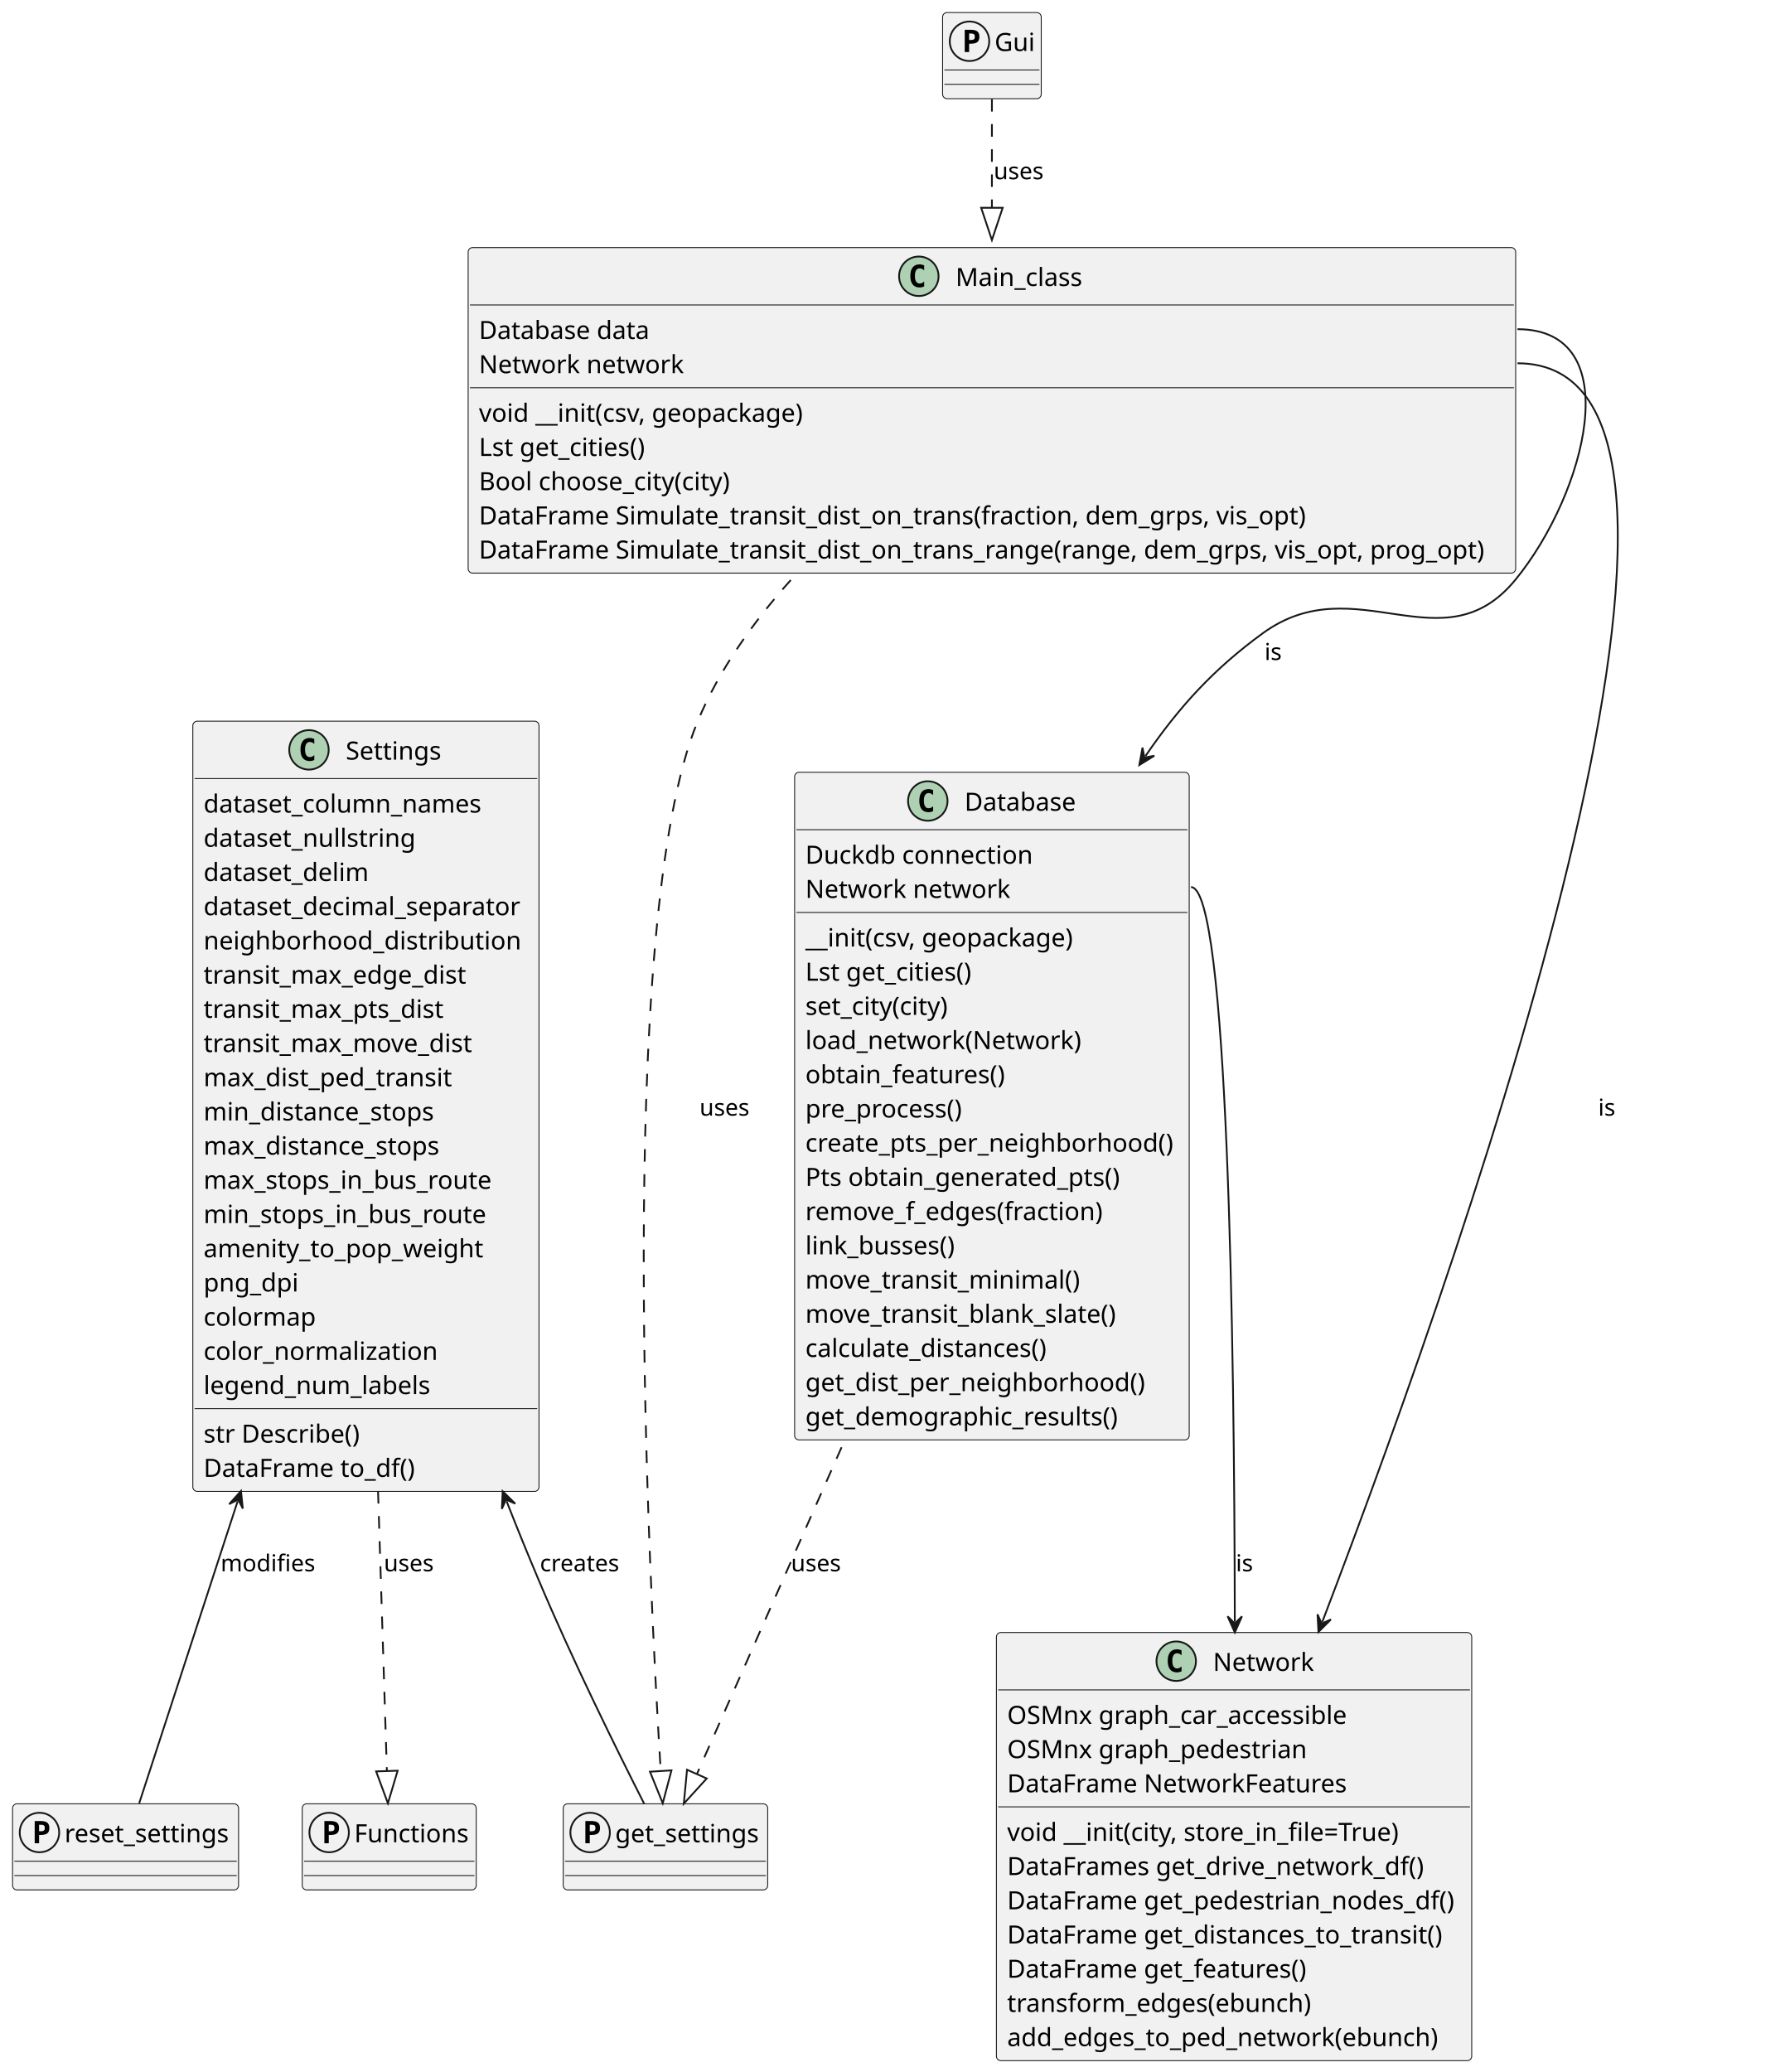
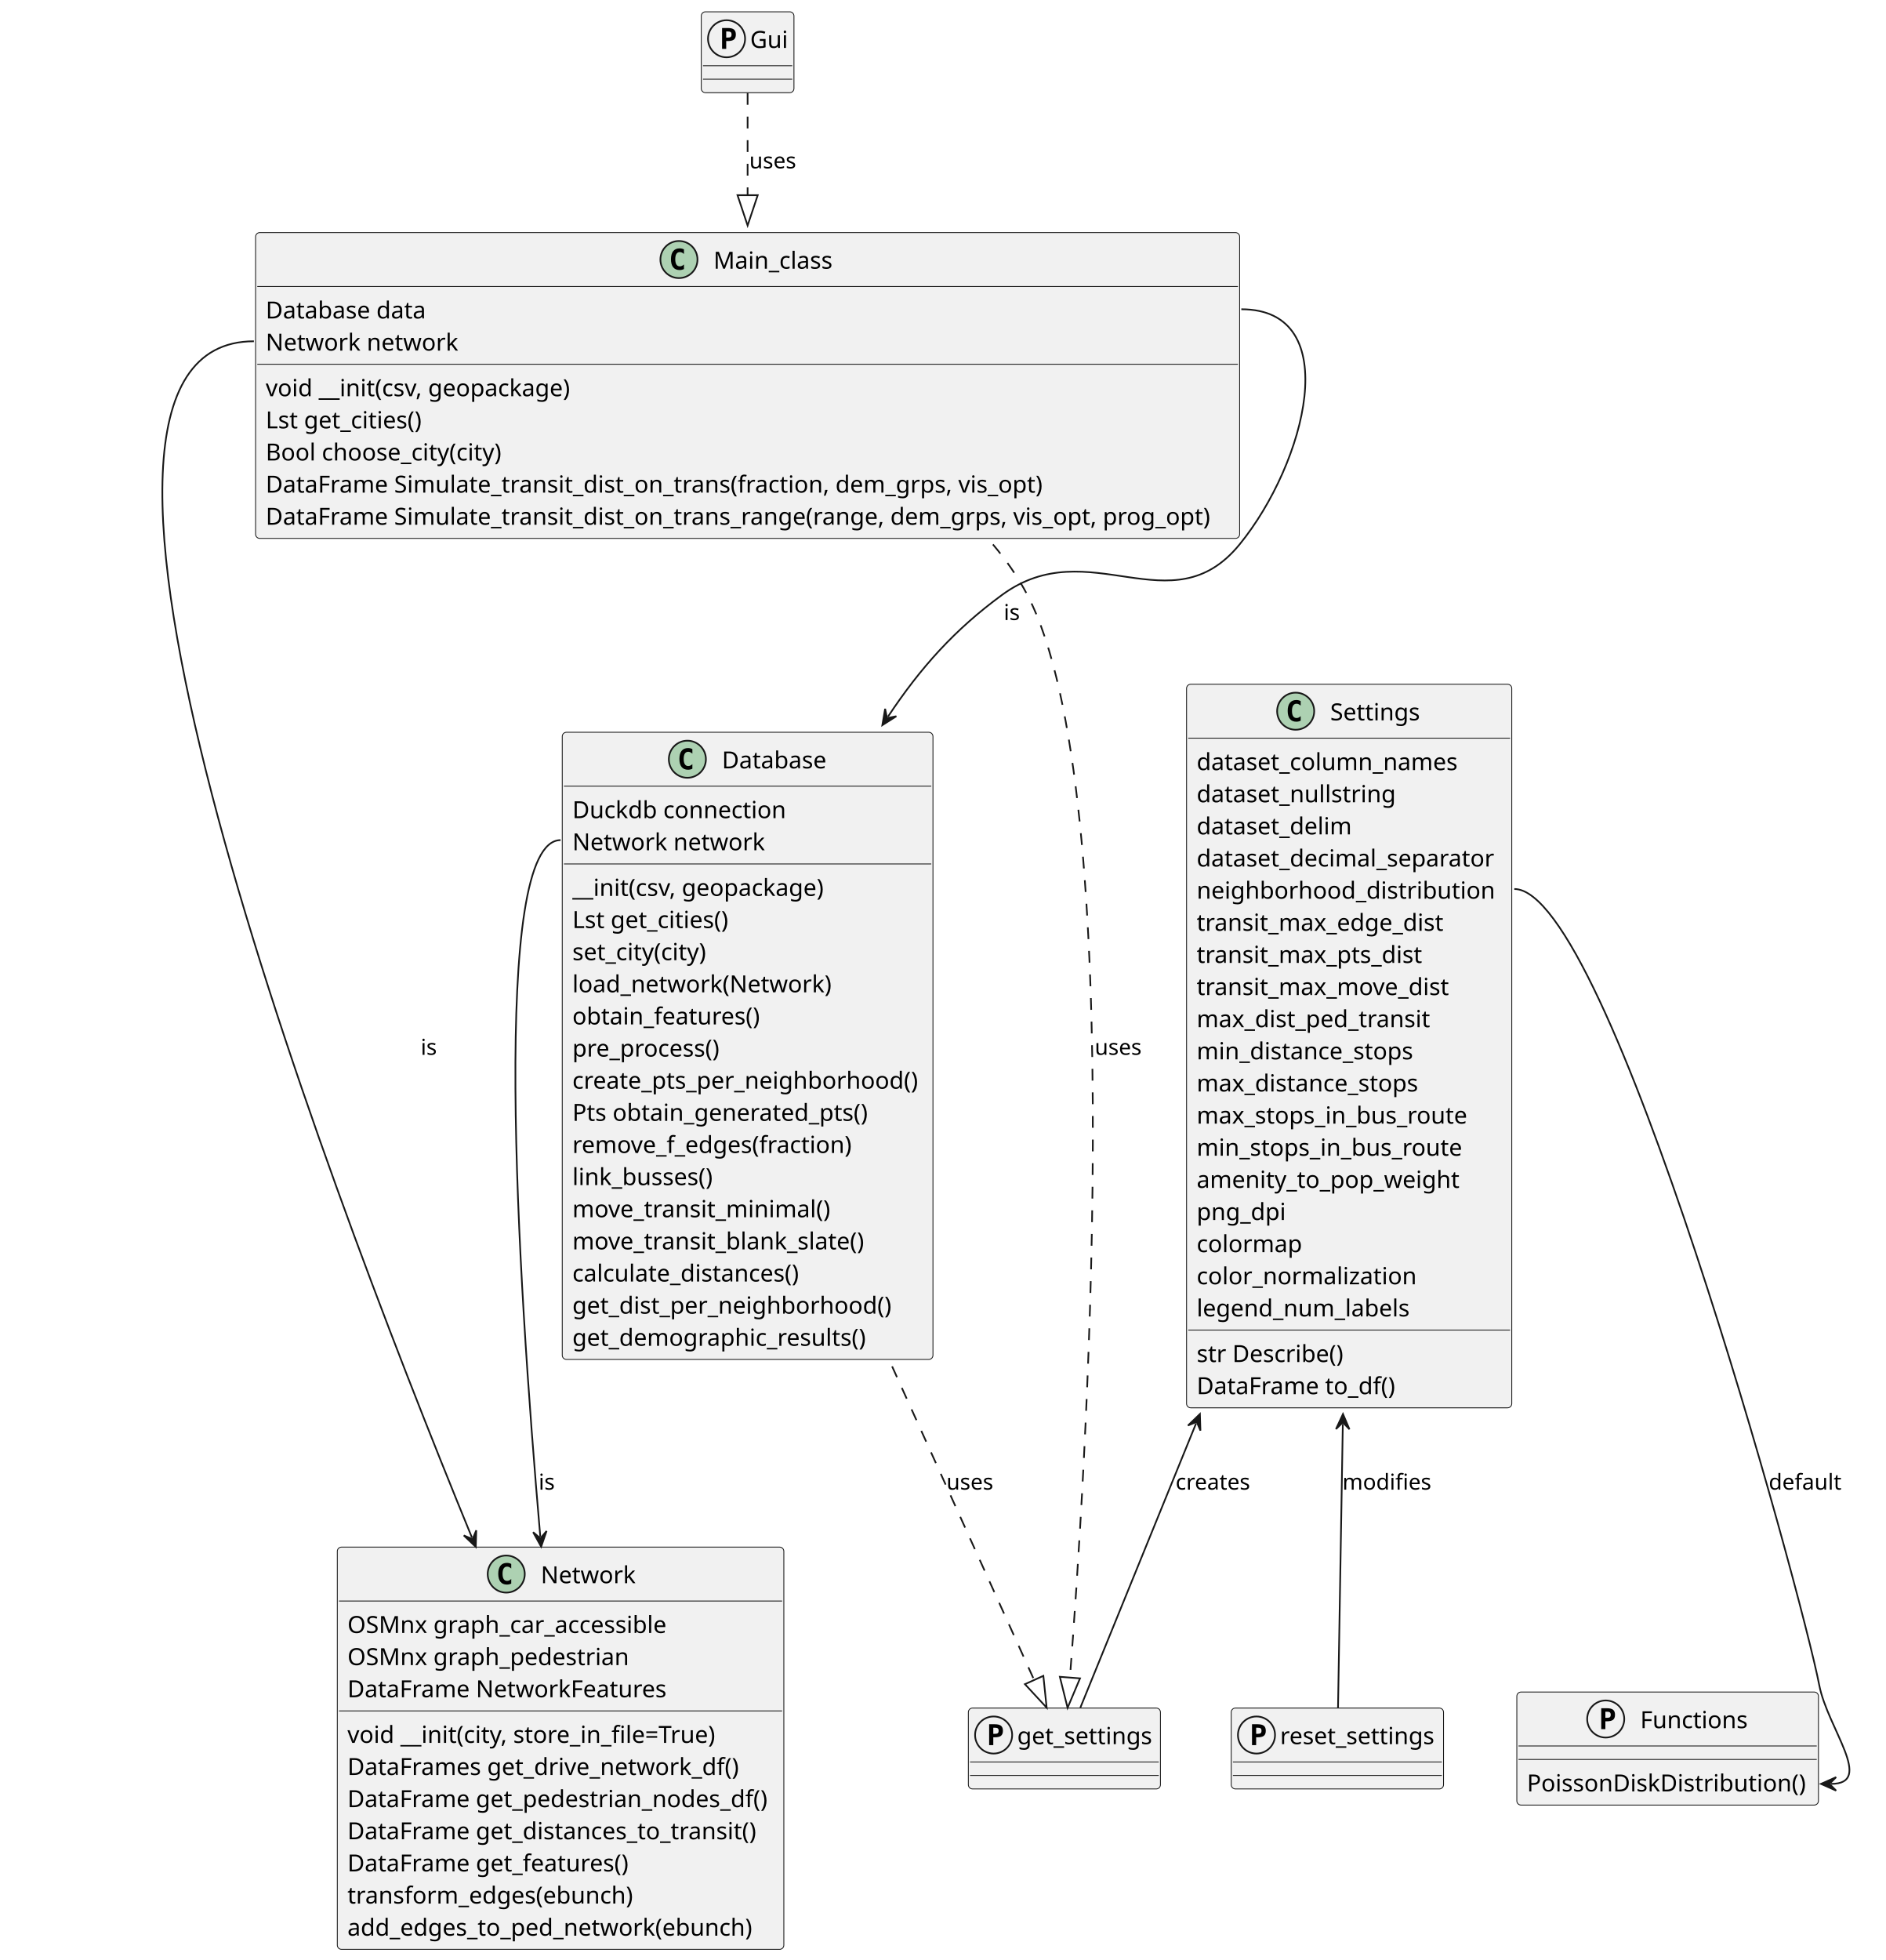
- <svg xmlns="http://www.w3.org/2000/svg" contentStyleType="text/css" height="1155px" preserveAspectRatio="none" style="width:995px;height:1155px;background:#FFFFFF;" version="1.1" viewBox="0 0 995 1155" width="995px" zoomAndPan="magnify">
+ <svg xmlns="http://www.w3.org/2000/svg" contentStyleType="text/css" height="1163px" preserveAspectRatio="none" style="width:1119px;height:1163px;background:#FFFFFF;" version="1.1" viewBox="0 0 1119 1163" width="1119px" zoomAndPan="magnify">
  <defs />
  <g>
    <g id="elem_Main_class">
-       <rect codeLine="6" fill="#F1F1F1" height="181.475" id="Main_class" rx="2.5" ry="2.5" style="stroke:#181818;stroke-width:0.5;" width="584" x="261" y="138" />
-       <ellipse cx="512.25" cy="154" fill="#ADD1B2" rx="11" ry="11" style="stroke:#181818;stroke-width:1.0;" />
-       <path d="M515.219,159.641 Q514.641,159.938 514,160.078 Q513.359,160.234 512.656,160.234 Q510.156,160.234 508.828,158.594 Q507.516,156.938 507.516,153.812 Q507.516,150.688 508.828,149.031 Q510.156,147.375 512.656,147.375 Q513.359,147.375 514,147.531 Q514.656,147.688 515.219,147.984 L515.219,150.703 Q514.594,150.125 514,149.859 Q513.406,149.578 512.781,149.578 Q511.438,149.578 510.75,150.656 Q510.062,151.719 510.062,153.812 Q510.062,155.906 510.75,156.984 Q511.438,158.047 512.781,158.047 Q513.406,158.047 514,157.781 Q514.594,157.5 515.219,156.922 L515.219,159.641 Z " fill="#000000" />
-       <text fill="#000000" font-family="sans-serif" font-size="14" lengthAdjust="spacing" textLength="73" x="532.75" y="159.432">Main_class</text>
-       <line style="stroke:#181818;stroke-width:0.5;" x1="262" x2="844" y1="170" y2="170" />
-       <text fill="#000000" font-family="sans-serif" font-size="14" lengthAdjust="spacing" textLength="97" x="267" y="188.966">Database data</text>
-       <text fill="#000000" font-family="sans-serif" font-size="14" lengthAdjust="spacing" textLength="114" x="267" y="208.034">Network network</text>
-       <line style="stroke:#181818;stroke-width:0.5;" x1="262" x2="844" y1="216.136" y2="216.136" />
-       <text fill="#000000" font-family="sans-serif" font-size="14" lengthAdjust="spacing" textLength="184" x="267" y="235.102">void __init(csv, geopackage)</text>
-       <text fill="#000000" font-family="sans-serif" font-size="14" lengthAdjust="spacing" textLength="94" x="267" y="254.17">Lst get_cities()</text>
-       <text fill="#000000" font-family="sans-serif" font-size="14" lengthAdjust="spacing" textLength="140" x="267" y="273.238">Bool choose_city(city)</text>
-       <text fill="#000000" font-family="sans-serif" font-size="14" lengthAdjust="spacing" textLength="470" x="267" y="292.305">DataFrame Simulate_transit_dist_on_trans(fraction, dem_grps, vis_opt)</text>
-       <text fill="#000000" font-family="sans-serif" font-size="14" lengthAdjust="spacing" textLength="572" x="267" y="311.373">DataFrame Simulate_transit_dist_on_trans_range(range, dem_grps, vis_opt, prog_opt)</text>
+       <rect codeLine="6" fill="#F1F1F1" height="181.475" id="Main_class" rx="2.5" ry="2.5" style="stroke:#181818;stroke-width:0.5;" width="584" x="151.68" y="138" />
+       <ellipse cx="402.93" cy="154" fill="#ADD1B2" rx="11" ry="11" style="stroke:#181818;stroke-width:1.0;" />
+       <path d="M405.899,159.641 Q405.321,159.938 404.68,160.078 Q404.039,160.234 403.336,160.234 Q400.836,160.234 399.508,158.594 Q398.196,156.938 398.196,153.812 Q398.196,150.688 399.508,149.031 Q400.836,147.375 403.336,147.375 Q404.039,147.375 404.68,147.531 Q405.336,147.688 405.899,147.984 L405.899,150.703 Q405.274,150.125 404.68,149.859 Q404.086,149.578 403.461,149.578 Q402.118,149.578 401.43,150.656 Q400.743,151.719 400.743,153.812 Q400.743,155.906 401.43,156.984 Q402.118,158.047 403.461,158.047 Q404.086,158.047 404.68,157.781 Q405.274,157.5 405.899,156.922 L405.899,159.641 Z " fill="#000000" />
+       <text fill="#000000" font-family="sans-serif" font-size="14" lengthAdjust="spacing" textLength="73" x="423.43" y="159.432">Main_class</text>
+       <line style="stroke:#181818;stroke-width:0.5;" x1="152.68" x2="734.68" y1="170" y2="170" />
+       <text fill="#000000" font-family="sans-serif" font-size="14" lengthAdjust="spacing" textLength="97" x="157.68" y="188.966">Database data</text>
+       <text fill="#000000" font-family="sans-serif" font-size="14" lengthAdjust="spacing" textLength="114" x="157.68" y="208.034">Network network</text>
+       <line style="stroke:#181818;stroke-width:0.5;" x1="152.68" x2="734.68" y1="216.136" y2="216.136" />
+       <text fill="#000000" font-family="sans-serif" font-size="14" lengthAdjust="spacing" textLength="184" x="157.68" y="235.102">void __init(csv, geopackage)</text>
+       <text fill="#000000" font-family="sans-serif" font-size="14" lengthAdjust="spacing" textLength="94" x="157.68" y="254.17">Lst get_cities()</text>
+       <text fill="#000000" font-family="sans-serif" font-size="14" lengthAdjust="spacing" textLength="140" x="157.68" y="273.238">Bool choose_city(city)</text>
+       <text fill="#000000" font-family="sans-serif" font-size="14" lengthAdjust="spacing" textLength="470" x="157.68" y="292.305">DataFrame Simulate_transit_dist_on_trans(fraction, dem_grps, vis_opt)</text>
+       <text fill="#000000" font-family="sans-serif" font-size="14" lengthAdjust="spacing" textLength="572" x="157.68" y="311.373">DataFrame Simulate_transit_dist_on_trans_range(range, dem_grps, vis_opt, prog_opt)</text>
    </g>
    <g id="elem_Database">
-       <rect codeLine="19" fill="#F1F1F1" height="372.155" id="Database" rx="2.5" ry="2.5" style="stroke:#181818;stroke-width:0.5;" width="220" x="443" y="430.5" />
-       <ellipse cx="517.25" cy="446.5" fill="#ADD1B2" rx="11" ry="11" style="stroke:#181818;stroke-width:1.0;" />
-       <path d="M520.219,452.141 Q519.641,452.438 519,452.578 Q518.359,452.734 517.656,452.734 Q515.156,452.734 513.828,451.094 Q512.516,449.438 512.516,446.312 Q512.516,443.188 513.828,441.531 Q515.156,439.875 517.656,439.875 Q518.359,439.875 519,440.031 Q519.656,440.188 520.219,440.484 L520.219,443.203 Q519.594,442.625 519,442.359 Q518.406,442.078 517.781,442.078 Q516.438,442.078 515.75,443.156 Q515.062,444.219 515.062,446.312 Q515.062,448.406 515.75,449.484 Q516.438,450.547 517.781,450.547 Q518.406,450.547 519,450.281 Q519.594,450 520.219,449.422 L520.219,452.141 Z " fill="#000000" />
-       <text fill="#000000" font-family="sans-serif" font-size="14" lengthAdjust="spacing" textLength="63" x="537.75" y="451.932">Database</text>
-       <line style="stroke:#181818;stroke-width:0.5;" x1="444" x2="662" y1="462.5" y2="462.5" />
-       <text fill="#000000" font-family="sans-serif" font-size="14" lengthAdjust="spacing" textLength="129" x="449" y="481.466">Duckdb connection</text>
-       <text fill="#000000" font-family="sans-serif" font-size="14" lengthAdjust="spacing" textLength="114" x="449" y="500.534">Network network</text>
-       <line style="stroke:#181818;stroke-width:0.5;" x1="444" x2="662" y1="508.636" y2="508.636" />
-       <text fill="#000000" font-family="sans-serif" font-size="14" lengthAdjust="spacing" textLength="152" x="449" y="527.602">__init(csv, geopackage)</text>
-       <text fill="#000000" font-family="sans-serif" font-size="14" lengthAdjust="spacing" textLength="94" x="449" y="546.67">Lst get_cities()</text>
-       <text fill="#000000" font-family="sans-serif" font-size="14" lengthAdjust="spacing" textLength="80" x="449" y="565.738">set_city(city)</text>
-       <text fill="#000000" font-family="sans-serif" font-size="14" lengthAdjust="spacing" textLength="153" x="449" y="584.806">load_network(Network)</text>
-       <text fill="#000000" font-family="sans-serif" font-size="14" lengthAdjust="spacing" textLength="113" x="449" y="603.873">obtain_features()</text>
-       <text fill="#000000" font-family="sans-serif" font-size="14" lengthAdjust="spacing" textLength="89" x="449" y="622.941">pre_process()</text>
-       <text fill="#000000" font-family="sans-serif" font-size="14" lengthAdjust="spacing" textLength="208" x="449" y="642.009">create_pts_per_neighborhood()</text>
-       <text fill="#000000" font-family="sans-serif" font-size="14" lengthAdjust="spacing" textLength="178" x="449" y="661.077">Pts obtain_generated_pts()</text>
-       <text fill="#000000" font-family="sans-serif" font-size="14" lengthAdjust="spacing" textLength="168" x="449" y="680.145">remove_f_edges(fraction)</text>
-       <text fill="#000000" font-family="sans-serif" font-size="14" lengthAdjust="spacing" textLength="85" x="449" y="699.213">link_busses()</text>
-       <text fill="#000000" font-family="sans-serif" font-size="14" lengthAdjust="spacing" textLength="155" x="449" y="718.281">move_transit_minimal()</text>
-       <text fill="#000000" font-family="sans-serif" font-size="14" lengthAdjust="spacing" textLength="175" x="449" y="737.349">move_transit_blank_slate()</text>
-       <text fill="#000000" font-family="sans-serif" font-size="14" lengthAdjust="spacing" textLength="138" x="449" y="756.417">calculate_distances()</text>
-       <text fill="#000000" font-family="sans-serif" font-size="14" lengthAdjust="spacing" textLength="192" x="449" y="775.485">get_dist_per_neighborhood()</text>
-       <text fill="#000000" font-family="sans-serif" font-size="14" lengthAdjust="spacing" textLength="178" x="449" y="794.553">get_demographic_results()</text>
+       <rect codeLine="19" fill="#F1F1F1" height="372.155" id="Database" rx="2.5" ry="2.5" style="stroke:#181818;stroke-width:0.5;" width="220" x="333.68" y="434.5" />
+       <ellipse cx="407.93" cy="450.5" fill="#ADD1B2" rx="11" ry="11" style="stroke:#181818;stroke-width:1.0;" />
+       <path d="M410.899,456.141 Q410.321,456.438 409.68,456.578 Q409.039,456.734 408.336,456.734 Q405.836,456.734 404.508,455.094 Q403.196,453.438 403.196,450.312 Q403.196,447.188 404.508,445.531 Q405.836,443.875 408.336,443.875 Q409.039,443.875 409.68,444.031 Q410.336,444.188 410.899,444.484 L410.899,447.203 Q410.274,446.625 409.68,446.359 Q409.086,446.078 408.461,446.078 Q407.118,446.078 406.43,447.156 Q405.743,448.219 405.743,450.312 Q405.743,452.406 406.43,453.484 Q407.118,454.547 408.461,454.547 Q409.086,454.547 409.68,454.281 Q410.274,454 410.899,453.422 L410.899,456.141 Z " fill="#000000" />
+       <text fill="#000000" font-family="sans-serif" font-size="14" lengthAdjust="spacing" textLength="63" x="428.43" y="455.932">Database</text>
+       <line style="stroke:#181818;stroke-width:0.5;" x1="334.68" x2="552.68" y1="466.5" y2="466.5" />
+       <text fill="#000000" font-family="sans-serif" font-size="14" lengthAdjust="spacing" textLength="129" x="339.68" y="485.466">Duckdb connection</text>
+       <text fill="#000000" font-family="sans-serif" font-size="14" lengthAdjust="spacing" textLength="114" x="339.68" y="504.534">Network network</text>
+       <line style="stroke:#181818;stroke-width:0.5;" x1="334.68" x2="552.68" y1="512.636" y2="512.636" />
+       <text fill="#000000" font-family="sans-serif" font-size="14" lengthAdjust="spacing" textLength="152" x="339.68" y="531.602">__init(csv, geopackage)</text>
+       <text fill="#000000" font-family="sans-serif" font-size="14" lengthAdjust="spacing" textLength="94" x="339.68" y="550.67">Lst get_cities()</text>
+       <text fill="#000000" font-family="sans-serif" font-size="14" lengthAdjust="spacing" textLength="80" x="339.68" y="569.738">set_city(city)</text>
+       <text fill="#000000" font-family="sans-serif" font-size="14" lengthAdjust="spacing" textLength="153" x="339.68" y="588.806">load_network(Network)</text>
+       <text fill="#000000" font-family="sans-serif" font-size="14" lengthAdjust="spacing" textLength="113" x="339.68" y="607.873">obtain_features()</text>
+       <text fill="#000000" font-family="sans-serif" font-size="14" lengthAdjust="spacing" textLength="89" x="339.68" y="626.941">pre_process()</text>
+       <text fill="#000000" font-family="sans-serif" font-size="14" lengthAdjust="spacing" textLength="208" x="339.68" y="646.009">create_pts_per_neighborhood()</text>
+       <text fill="#000000" font-family="sans-serif" font-size="14" lengthAdjust="spacing" textLength="178" x="339.68" y="665.077">Pts obtain_generated_pts()</text>
+       <text fill="#000000" font-family="sans-serif" font-size="14" lengthAdjust="spacing" textLength="168" x="339.68" y="684.145">remove_f_edges(fraction)</text>
+       <text fill="#000000" font-family="sans-serif" font-size="14" lengthAdjust="spacing" textLength="85" x="339.68" y="703.213">link_busses()</text>
+       <text fill="#000000" font-family="sans-serif" font-size="14" lengthAdjust="spacing" textLength="155" x="339.68" y="722.281">move_transit_minimal()</text>
+       <text fill="#000000" font-family="sans-serif" font-size="14" lengthAdjust="spacing" textLength="175" x="339.68" y="741.349">move_transit_blank_slate()</text>
+       <text fill="#000000" font-family="sans-serif" font-size="14" lengthAdjust="spacing" textLength="138" x="339.68" y="760.417">calculate_distances()</text>
+       <text fill="#000000" font-family="sans-serif" font-size="14" lengthAdjust="spacing" textLength="192" x="339.68" y="779.485">get_dist_per_neighborhood()</text>
+       <text fill="#000000" font-family="sans-serif" font-size="14" lengthAdjust="spacing" textLength="178" x="339.68" y="798.553">get_demographic_results()</text>
    </g>
    <g id="elem_Network">
-       <rect codeLine="42" fill="#F1F1F1" height="238.679" id="Network" rx="2.5" ry="2.5" style="stroke:#181818;stroke-width:0.5;" width="265" x="555.5" y="910" />
-       <ellipse cx="655.75" cy="926" fill="#ADD1B2" rx="11" ry="11" style="stroke:#181818;stroke-width:1.0;" />
-       <path d="M658.719,931.641 Q658.141,931.938 657.5,932.078 Q656.859,932.234 656.156,932.234 Q653.656,932.234 652.328,930.594 Q651.016,928.938 651.016,925.812 Q651.016,922.688 652.328,921.031 Q653.656,919.375 656.156,919.375 Q656.859,919.375 657.5,919.531 Q658.156,919.688 658.719,919.984 L658.719,922.703 Q658.094,922.125 657.5,921.859 Q656.906,921.578 656.281,921.578 Q654.938,921.578 654.25,922.656 Q653.562,923.719 653.562,925.812 Q653.562,927.906 654.25,928.984 Q654.938,930.047 656.281,930.047 Q656.906,930.047 657.5,929.781 Q658.094,929.5 658.719,928.922 L658.719,931.641 Z " fill="#000000" />
-       <text fill="#000000" font-family="sans-serif" font-size="14" lengthAdjust="spacing" textLength="56" x="676.25" y="931.432">Network</text>
-       <line style="stroke:#181818;stroke-width:0.5;" x1="556.5" x2="819.5" y1="942" y2="942" />
-       <text fill="#000000" font-family="sans-serif" font-size="14" lengthAdjust="spacing" textLength="195" x="561.5" y="960.966">OSMnx graph_car_accessible</text>
-       <text fill="#000000" font-family="sans-serif" font-size="14" lengthAdjust="spacing" textLength="172" x="561.5" y="980.034">OSMnx graph_pedestrian</text>
-       <text fill="#000000" font-family="sans-serif" font-size="14" lengthAdjust="spacing" textLength="191" x="561.5" y="999.102">DataFrame NetworkFeatures</text>
-       <line style="stroke:#181818;stroke-width:0.5;" x1="556.5" x2="819.5" y1="1007.204" y2="1007.204" />
-       <text fill="#000000" font-family="sans-serif" font-size="14" lengthAdjust="spacing" textLength="224" x="561.5" y="1026.17">void __init(city, store_in_file=True)</text>
-       <text fill="#000000" font-family="sans-serif" font-size="14" lengthAdjust="spacing" textLength="234" x="561.5" y="1045.238">DataFrames get_drive_network_df()</text>
-       <text fill="#000000" font-family="sans-serif" font-size="14" lengthAdjust="spacing" textLength="253" x="561.5" y="1064.305">DataFrame get_pedestrian_nodes_df()</text>
-       <text fill="#000000" font-family="sans-serif" font-size="14" lengthAdjust="spacing" textLength="246" x="561.5" y="1083.373">DataFrame get_distances_to_transit()</text>
-       <text fill="#000000" font-family="sans-serif" font-size="14" lengthAdjust="spacing" textLength="169" x="561.5" y="1102.441">DataFrame get_features()</text>
-       <text fill="#000000" font-family="sans-serif" font-size="14" lengthAdjust="spacing" textLength="173" x="561.5" y="1121.509">transform_edges(ebunch)</text>
-       <text fill="#000000" font-family="sans-serif" font-size="14" lengthAdjust="spacing" textLength="243" x="561.5" y="1140.577">add_edges_to_ped_network(ebunch)</text>
+       <rect codeLine="42" fill="#F1F1F1" height="238.679" id="Network" rx="2.5" ry="2.5" style="stroke:#181818;stroke-width:0.5;" width="265" x="200.18" y="918" />
+       <ellipse cx="300.43" cy="934" fill="#ADD1B2" rx="11" ry="11" style="stroke:#181818;stroke-width:1.0;" />
+       <path d="M303.399,939.641 Q302.821,939.938 302.18,940.078 Q301.539,940.234 300.836,940.234 Q298.336,940.234 297.008,938.594 Q295.696,936.938 295.696,933.812 Q295.696,930.688 297.008,929.031 Q298.336,927.375 300.836,927.375 Q301.539,927.375 302.18,927.531 Q302.836,927.688 303.399,927.984 L303.399,930.703 Q302.774,930.125 302.18,929.859 Q301.586,929.578 300.961,929.578 Q299.618,929.578 298.93,930.656 Q298.243,931.719 298.243,933.812 Q298.243,935.906 298.93,936.984 Q299.618,938.047 300.961,938.047 Q301.586,938.047 302.18,937.781 Q302.774,937.5 303.399,936.922 L303.399,939.641 Z " fill="#000000" />
+       <text fill="#000000" font-family="sans-serif" font-size="14" lengthAdjust="spacing" textLength="56" x="320.93" y="939.432">Network</text>
+       <line style="stroke:#181818;stroke-width:0.5;" x1="201.18" x2="464.18" y1="950" y2="950" />
+       <text fill="#000000" font-family="sans-serif" font-size="14" lengthAdjust="spacing" textLength="195" x="206.18" y="968.966">OSMnx graph_car_accessible</text>
+       <text fill="#000000" font-family="sans-serif" font-size="14" lengthAdjust="spacing" textLength="172" x="206.18" y="988.034">OSMnx graph_pedestrian</text>
+       <text fill="#000000" font-family="sans-serif" font-size="14" lengthAdjust="spacing" textLength="191" x="206.18" y="1007.102">DataFrame NetworkFeatures</text>
+       <line style="stroke:#181818;stroke-width:0.5;" x1="201.18" x2="464.18" y1="1015.204" y2="1015.204" />
+       <text fill="#000000" font-family="sans-serif" font-size="14" lengthAdjust="spacing" textLength="224" x="206.18" y="1034.17">void __init(city, store_in_file=True)</text>
+       <text fill="#000000" font-family="sans-serif" font-size="14" lengthAdjust="spacing" textLength="234" x="206.18" y="1053.238">DataFrames get_drive_network_df()</text>
+       <text fill="#000000" font-family="sans-serif" font-size="14" lengthAdjust="spacing" textLength="253" x="206.18" y="1072.305">DataFrame get_pedestrian_nodes_df()</text>
+       <text fill="#000000" font-family="sans-serif" font-size="14" lengthAdjust="spacing" textLength="246" x="206.18" y="1091.373">DataFrame get_distances_to_transit()</text>
+       <text fill="#000000" font-family="sans-serif" font-size="14" lengthAdjust="spacing" textLength="169" x="206.18" y="1110.441">DataFrame get_features()</text>
+       <text fill="#000000" font-family="sans-serif" font-size="14" lengthAdjust="spacing" textLength="173" x="206.18" y="1129.509">transform_edges(ebunch)</text>
+       <text fill="#000000" font-family="sans-serif" font-size="14" lengthAdjust="spacing" textLength="243" x="206.18" y="1148.577">add_edges_to_ped_network(ebunch)</text>
    </g>
    <g id="elem_Settings">
-       <rect codeLine="55" fill="#F1F1F1" height="429.358" id="Settings" rx="2.5" ry="2.5" style="stroke:#181818;stroke-width:0.5;" width="193" x="107.5" y="402" />
-       <ellipse cx="172.25" cy="418" fill="#ADD1B2" rx="11" ry="11" style="stroke:#181818;stroke-width:1.0;" />
-       <path d="M175.219,423.641 Q174.641,423.938 174,424.078 Q173.359,424.234 172.656,424.234 Q170.156,424.234 168.828,422.594 Q167.516,420.938 167.516,417.812 Q167.516,414.688 168.828,413.031 Q170.156,411.375 172.656,411.375 Q173.359,411.375 174,411.531 Q174.656,411.688 175.219,411.984 L175.219,414.703 Q174.594,414.125 174,413.859 Q173.406,413.578 172.781,413.578 Q171.438,413.578 170.75,414.656 Q170.062,415.719 170.062,417.812 Q170.062,419.906 170.75,420.984 Q171.438,422.047 172.781,422.047 Q173.406,422.047 174,421.781 Q174.594,421.5 175.219,420.922 L175.219,423.641 Z " fill="#000000" />
-       <text fill="#000000" font-family="sans-serif" font-size="14" lengthAdjust="spacing" textLength="55" x="192.75" y="423.432">Settings</text>
-       <line style="stroke:#181818;stroke-width:0.5;" x1="108.5" x2="299.5" y1="434" y2="434" />
-       <text fill="#000000" font-family="sans-serif" font-size="14" lengthAdjust="spacing" textLength="157" x="113.5" y="452.966">dataset_column_names</text>
-       <text fill="#000000" font-family="sans-serif" font-size="14" lengthAdjust="spacing" textLength="122" x="113.5" y="472.034">dataset_nullstring</text>
-       <text fill="#000000" font-family="sans-serif" font-size="14" lengthAdjust="spacing" textLength="94" x="113.5" y="491.102">dataset_delim</text>
-       <text fill="#000000" font-family="sans-serif" font-size="14" lengthAdjust="spacing" textLength="180" x="113.5" y="510.17">dataset_decimal_separator</text>
-       <text fill="#000000" font-family="sans-serif" font-size="14" lengthAdjust="spacing" textLength="181" x="113.5" y="529.238">neighborhood_distribution</text>
-       <text fill="#000000" font-family="sans-serif" font-size="14" lengthAdjust="spacing" textLength="149" x="113.5" y="548.306">transit_max_edge_dist</text>
-       <text fill="#000000" font-family="sans-serif" font-size="14" lengthAdjust="spacing" textLength="136" x="113.5" y="567.373">transit_max_pts_dist</text>
-       <text fill="#000000" font-family="sans-serif" font-size="14" lengthAdjust="spacing" textLength="151" x="113.5" y="586.441">transit_max_move_dist</text>
-       <text fill="#000000" font-family="sans-serif" font-size="14" lengthAdjust="spacing" textLength="141" x="113.5" y="605.509">max_dist_ped_transit</text>
-       <text fill="#000000" font-family="sans-serif" font-size="14" lengthAdjust="spacing" textLength="131" x="113.5" y="624.577">min_distance_stops</text>
-       <text fill="#000000" font-family="sans-serif" font-size="14" lengthAdjust="spacing" textLength="133" x="113.5" y="643.645">max_distance_stops</text>
-       <text fill="#000000" font-family="sans-serif" font-size="14" lengthAdjust="spacing" textLength="162" x="113.5" y="662.713">max_stops_in_bus_route</text>
-       <text fill="#000000" font-family="sans-serif" font-size="14" lengthAdjust="spacing" textLength="160" x="113.5" y="681.781">min_stops_in_bus_route</text>
-       <text fill="#000000" font-family="sans-serif" font-size="14" lengthAdjust="spacing" textLength="157" x="113.5" y="700.849">amenity_to_pop_weight</text>
-       <text fill="#000000" font-family="sans-serif" font-size="14" lengthAdjust="spacing" textLength="55" x="113.5" y="719.917">png_dpi</text>
-       <text fill="#000000" font-family="sans-serif" font-size="14" lengthAdjust="spacing" textLength="63" x="113.5" y="738.985">colormap</text>
-       <text fill="#000000" font-family="sans-serif" font-size="14" lengthAdjust="spacing" textLength="132" x="113.5" y="758.053">color_normalization</text>
-       <text fill="#000000" font-family="sans-serif" font-size="14" lengthAdjust="spacing" textLength="130" x="113.5" y="777.12">legend_num_labels</text>
-       <line style="stroke:#181818;stroke-width:0.5;" x1="108.5" x2="299.5" y1="785.222" y2="785.222" />
-       <text fill="#000000" font-family="sans-serif" font-size="14" lengthAdjust="spacing" textLength="89" x="113.5" y="804.188">str Describe()</text>
-       <text fill="#000000" font-family="sans-serif" font-size="14" lengthAdjust="spacing" textLength="118" x="113.5" y="823.256">DataFrame to_df()</text>
+       <rect codeLine="55" fill="#F1F1F1" height="429.358" id="Settings" rx="2.5" ry="2.5" style="stroke:#181818;stroke-width:0.5;" width="193" x="704.18" y="406" />
+       <ellipse cx="768.93" cy="422" fill="#ADD1B2" rx="11" ry="11" style="stroke:#181818;stroke-width:1.0;" />
+       <path d="M771.899,427.641 Q771.321,427.938 770.68,428.078 Q770.039,428.234 769.336,428.234 Q766.836,428.234 765.508,426.594 Q764.196,424.938 764.196,421.812 Q764.196,418.688 765.508,417.031 Q766.836,415.375 769.336,415.375 Q770.039,415.375 770.68,415.531 Q771.336,415.688 771.899,415.984 L771.899,418.703 Q771.274,418.125 770.68,417.859 Q770.086,417.578 769.461,417.578 Q768.117,417.578 767.43,418.656 Q766.742,419.719 766.742,421.812 Q766.742,423.906 767.43,424.984 Q768.117,426.047 769.461,426.047 Q770.086,426.047 770.68,425.781 Q771.274,425.5 771.899,424.922 L771.899,427.641 Z " fill="#000000" />
+       <text fill="#000000" font-family="sans-serif" font-size="14" lengthAdjust="spacing" textLength="55" x="789.43" y="427.432">Settings</text>
+       <line style="stroke:#181818;stroke-width:0.5;" x1="705.18" x2="896.18" y1="438" y2="438" />
+       <text fill="#000000" font-family="sans-serif" font-size="14" lengthAdjust="spacing" textLength="157" x="710.18" y="456.966">dataset_column_names</text>
+       <text fill="#000000" font-family="sans-serif" font-size="14" lengthAdjust="spacing" textLength="122" x="710.18" y="476.034">dataset_nullstring</text>
+       <text fill="#000000" font-family="sans-serif" font-size="14" lengthAdjust="spacing" textLength="94" x="710.18" y="495.102">dataset_delim</text>
+       <text fill="#000000" font-family="sans-serif" font-size="14" lengthAdjust="spacing" textLength="180" x="710.18" y="514.17">dataset_decimal_separator</text>
+       <text fill="#000000" font-family="sans-serif" font-size="14" lengthAdjust="spacing" textLength="181" x="710.18" y="533.238">neighborhood_distribution</text>
+       <text fill="#000000" font-family="sans-serif" font-size="14" lengthAdjust="spacing" textLength="149" x="710.18" y="552.306">transit_max_edge_dist</text>
+       <text fill="#000000" font-family="sans-serif" font-size="14" lengthAdjust="spacing" textLength="136" x="710.18" y="571.373">transit_max_pts_dist</text>
+       <text fill="#000000" font-family="sans-serif" font-size="14" lengthAdjust="spacing" textLength="151" x="710.18" y="590.441">transit_max_move_dist</text>
+       <text fill="#000000" font-family="sans-serif" font-size="14" lengthAdjust="spacing" textLength="141" x="710.18" y="609.509">max_dist_ped_transit</text>
+       <text fill="#000000" font-family="sans-serif" font-size="14" lengthAdjust="spacing" textLength="131" x="710.18" y="628.577">min_distance_stops</text>
+       <text fill="#000000" font-family="sans-serif" font-size="14" lengthAdjust="spacing" textLength="133" x="710.18" y="647.645">max_distance_stops</text>
+       <text fill="#000000" font-family="sans-serif" font-size="14" lengthAdjust="spacing" textLength="162" x="710.18" y="666.713">max_stops_in_bus_route</text>
+       <text fill="#000000" font-family="sans-serif" font-size="14" lengthAdjust="spacing" textLength="160" x="710.18" y="685.781">min_stops_in_bus_route</text>
+       <text fill="#000000" font-family="sans-serif" font-size="14" lengthAdjust="spacing" textLength="157" x="710.18" y="704.849">amenity_to_pop_weight</text>
+       <text fill="#000000" font-family="sans-serif" font-size="14" lengthAdjust="spacing" textLength="55" x="710.18" y="723.917">png_dpi</text>
+       <text fill="#000000" font-family="sans-serif" font-size="14" lengthAdjust="spacing" textLength="63" x="710.18" y="742.985">colormap</text>
+       <text fill="#000000" font-family="sans-serif" font-size="14" lengthAdjust="spacing" textLength="132" x="710.18" y="762.053">color_normalization</text>
+       <text fill="#000000" font-family="sans-serif" font-size="14" lengthAdjust="spacing" textLength="130" x="710.18" y="781.12">legend_num_labels</text>
+       <line style="stroke:#181818;stroke-width:0.5;" x1="705.18" x2="896.18" y1="789.222" y2="789.222" />
+       <text fill="#000000" font-family="sans-serif" font-size="14" lengthAdjust="spacing" textLength="89" x="710.18" y="808.188">str Describe()</text>
+       <text fill="#000000" font-family="sans-serif" font-size="14" lengthAdjust="spacing" textLength="118" x="710.18" y="827.256">DataFrame to_df()</text>
    </g>
    <g id="elem_Functions">
-       <rect codeLine="79" fill="#F1F1F1" height="48" id="Functions" rx="2.5" ry="2.5" style="stroke:#181818;stroke-width:0.5;" width="97" x="168.5" y="1005.5" />
-       <ellipse cx="183.5" cy="1021.5" fill="#F1F1F1" rx="11" ry="11" style="stroke:#181818;stroke-width:1.0;" />
-       <path d="M183.297,1017.172 L183.297,1020.797 L184.297,1020.797 Q185.5,1020.797 185.984,1020.391 Q186.469,1019.984 186.469,1018.984 Q186.469,1017.984 185.984,1017.578 Q185.5,1017.172 184.297,1017.172 L183.297,1017.172 Z M180.844,1015.109 L184.203,1015.109 Q186.766,1015.109 187.891,1016.031 Q189.016,1016.938 189.016,1018.984 Q189.016,1021.031 187.891,1021.953 Q186.766,1022.859 184.203,1022.859 L183.297,1022.859 L183.297,1027.5 L180.844,1027.5 L180.844,1015.109 Z " fill="#000000" />
-       <text fill="#000000" font-family="sans-serif" font-size="14" lengthAdjust="spacing" textLength="65" x="197.5" y="1026.932">Functions</text>
-       <line style="stroke:#181818;stroke-width:0.5;" x1="169.5" x2="264.5" y1="1037.5" y2="1037.5" />
-       <line style="stroke:#181818;stroke-width:0.5;" x1="169.5" x2="264.5" y1="1045.5" y2="1045.5" />
+       <rect codeLine="79" fill="#F1F1F1" height="67.068" id="Functions" rx="2.5" ry="2.5" style="stroke:#181818;stroke-width:0.5;" width="179" x="900.18" y="1004" />
+       <ellipse cx="952.93" cy="1020" fill="#F1F1F1" rx="11" ry="11" style="stroke:#181818;stroke-width:1.0;" />
+       <path d="M952.727,1015.672 L952.727,1019.297 L953.727,1019.297 Q954.93,1019.297 955.414,1018.891 Q955.899,1018.484 955.899,1017.484 Q955.899,1016.484 955.414,1016.078 Q954.93,1015.672 953.727,1015.672 L952.727,1015.672 Z M950.274,1013.609 L953.633,1013.609 Q956.196,1013.609 957.321,1014.531 Q958.446,1015.438 958.446,1017.484 Q958.446,1019.531 957.321,1020.453 Q956.196,1021.359 953.633,1021.359 L952.727,1021.359 L952.727,1026 L950.274,1026 L950.274,1013.609 Z " fill="#000000" />
+       <text fill="#000000" font-family="sans-serif" font-size="14" lengthAdjust="spacing" textLength="65" x="973.43" y="1025.432">Functions</text>
+       <line style="stroke:#181818;stroke-width:0.5;" x1="901.18" x2="1078.18" y1="1036" y2="1036" />
+       <line style="stroke:#181818;stroke-width:0.5;" x1="901.18" x2="1078.18" y1="1044" y2="1044" />
+       <text fill="#000000" font-family="sans-serif" font-size="14" lengthAdjust="spacing" textLength="167" x="906.18" y="1062.966">PoissonDiskDistribution()</text>
    </g>
    <g id="elem_get_settings">
-       <rect codeLine="80" fill="#F1F1F1" height="48" id="get_settings" rx="2.5" ry="2.5" style="stroke:#181818;stroke-width:0.5;" width="114" x="314" y="1005.5" />
-       <ellipse cx="329" cy="1021.5" fill="#F1F1F1" rx="11" ry="11" style="stroke:#181818;stroke-width:1.0;" />
-       <path d="M328.797,1017.172 L328.797,1020.797 L329.797,1020.797 Q331,1020.797 331.484,1020.391 Q331.969,1019.984 331.969,1018.984 Q331.969,1017.984 331.484,1017.578 Q331,1017.172 329.797,1017.172 L328.797,1017.172 Z M326.344,1015.109 L329.703,1015.109 Q332.266,1015.109 333.391,1016.031 Q334.516,1016.938 334.516,1018.984 Q334.516,1021.031 333.391,1021.953 Q332.266,1022.859 329.703,1022.859 L328.797,1022.859 L328.797,1027.5 L326.344,1027.5 L326.344,1015.109 Z " fill="#000000" />
-       <text fill="#000000" font-family="sans-serif" font-size="14" lengthAdjust="spacing" textLength="82" x="343" y="1026.932">get_settings</text>
-       <line style="stroke:#181818;stroke-width:0.5;" x1="315" x2="427" y1="1037.5" y2="1037.5" />
-       <line style="stroke:#181818;stroke-width:0.5;" x1="315" x2="427" y1="1045.5" y2="1045.5" />
+       <rect codeLine="82" fill="#F1F1F1" height="48" id="get_settings" rx="2.5" ry="2.5" style="stroke:#181818;stroke-width:0.5;" width="114" x="574.68" y="1013.5" />
+       <ellipse cx="589.68" cy="1029.5" fill="#F1F1F1" rx="11" ry="11" style="stroke:#181818;stroke-width:1.0;" />
+       <path d="M589.477,1025.172 L589.477,1028.797 L590.477,1028.797 Q591.68,1028.797 592.164,1028.391 Q592.649,1027.984 592.649,1026.984 Q592.649,1025.984 592.164,1025.578 Q591.68,1025.172 590.477,1025.172 L589.477,1025.172 Z M587.024,1023.109 L590.383,1023.109 Q592.946,1023.109 594.071,1024.031 Q595.196,1024.938 595.196,1026.984 Q595.196,1029.031 594.071,1029.953 Q592.946,1030.859 590.383,1030.859 L589.477,1030.859 L589.477,1035.5 L587.024,1035.5 L587.024,1023.109 Z " fill="#000000" />
+       <text fill="#000000" font-family="sans-serif" font-size="14" lengthAdjust="spacing" textLength="82" x="603.68" y="1034.932">get_settings</text>
+       <line style="stroke:#181818;stroke-width:0.5;" x1="575.68" x2="687.68" y1="1045.5" y2="1045.5" />
+       <line style="stroke:#181818;stroke-width:0.5;" x1="575.68" x2="687.68" y1="1053.5" y2="1053.5" />
    </g>
    <g id="elem_reset_settings">
-       <rect codeLine="81" fill="#F1F1F1" height="48" id="reset_settings" rx="2.5" ry="2.5" style="stroke:#181818;stroke-width:0.5;" width="126" x="7" y="1005.5" />
-       <ellipse cx="22" cy="1021.5" fill="#F1F1F1" rx="11" ry="11" style="stroke:#181818;stroke-width:1.0;" />
-       <path d="M21.797,1017.172 L21.797,1020.797 L22.797,1020.797 Q24,1020.797 24.484,1020.391 Q24.969,1019.984 24.969,1018.984 Q24.969,1017.984 24.484,1017.578 Q24,1017.172 22.797,1017.172 L21.797,1017.172 Z M19.344,1015.109 L22.703,1015.109 Q25.266,1015.109 26.391,1016.031 Q27.516,1016.938 27.516,1018.984 Q27.516,1021.031 26.391,1021.953 Q25.266,1022.859 22.703,1022.859 L21.797,1022.859 L21.797,1027.5 L19.344,1027.5 L19.344,1015.109 Z " fill="#000000" />
-       <text fill="#000000" font-family="sans-serif" font-size="14" lengthAdjust="spacing" textLength="94" x="36" y="1026.932">reset_settings</text>
-       <line style="stroke:#181818;stroke-width:0.5;" x1="8" x2="132" y1="1037.5" y2="1037.5" />
-       <line style="stroke:#181818;stroke-width:0.5;" x1="8" x2="132" y1="1045.5" y2="1045.5" />
+       <rect codeLine="83" fill="#F1F1F1" height="48" id="reset_settings" rx="2.5" ry="2.5" style="stroke:#181818;stroke-width:0.5;" width="126" x="730.68" y="1013.5" />
+       <ellipse cx="745.68" cy="1029.5" fill="#F1F1F1" rx="11" ry="11" style="stroke:#181818;stroke-width:1.0;" />
+       <path d="M745.477,1025.172 L745.477,1028.797 L746.477,1028.797 Q747.68,1028.797 748.164,1028.391 Q748.649,1027.984 748.649,1026.984 Q748.649,1025.984 748.164,1025.578 Q747.68,1025.172 746.477,1025.172 L745.477,1025.172 Z M743.024,1023.109 L746.383,1023.109 Q748.946,1023.109 750.071,1024.031 Q751.196,1024.938 751.196,1026.984 Q751.196,1029.031 750.071,1029.953 Q748.946,1030.859 746.383,1030.859 L745.477,1030.859 L745.477,1035.5 L743.024,1035.5 L743.024,1023.109 Z " fill="#000000" />
+       <text fill="#000000" font-family="sans-serif" font-size="14" lengthAdjust="spacing" textLength="94" x="759.68" y="1034.932">reset_settings</text>
+       <line style="stroke:#181818;stroke-width:0.5;" x1="731.68" x2="855.68" y1="1045.5" y2="1045.5" />
+       <line style="stroke:#181818;stroke-width:0.5;" x1="731.68" x2="855.68" y1="1053.5" y2="1053.5" />
    </g>
    <g id="elem_Gui">
-       <rect codeLine="84" fill="#F1F1F1" height="48" id="Gui" rx="2.5" ry="2.5" style="stroke:#181818;stroke-width:0.5;" width="55" x="525.5" y="7" />
-       <ellipse cx="540.5" cy="23" fill="#F1F1F1" rx="11" ry="11" style="stroke:#181818;stroke-width:1.0;" />
-       <path d="M540.297,18.672 L540.297,22.297 L541.297,22.297 Q542.5,22.297 542.984,21.891 Q543.469,21.484 543.469,20.484 Q543.469,19.484 542.984,19.078 Q542.5,18.672 541.297,18.672 L540.297,18.672 Z M537.844,16.609 L541.203,16.609 Q543.766,16.609 544.891,17.531 Q546.016,18.438 546.016,20.484 Q546.016,22.531 544.891,23.453 Q543.766,24.359 541.203,24.359 L540.297,24.359 L540.297,29 L537.844,29 L537.844,16.609 Z " fill="#000000" />
-       <text fill="#000000" font-family="sans-serif" font-size="14" lengthAdjust="spacing" textLength="23" x="554.5" y="28.432">Gui</text>
-       <line style="stroke:#181818;stroke-width:0.5;" x1="526.5" x2="579.5" y1="39" y2="39" />
-       <line style="stroke:#181818;stroke-width:0.5;" x1="526.5" x2="579.5" y1="47" y2="47" />
+       <rect codeLine="86" fill="#F1F1F1" height="48" id="Gui" rx="2.5" ry="2.5" style="stroke:#181818;stroke-width:0.5;" width="55" x="416.18" y="7" />
+       <ellipse cx="431.18" cy="23" fill="#F1F1F1" rx="11" ry="11" style="stroke:#181818;stroke-width:1.0;" />
+       <path d="M430.977,18.672 L430.977,22.297 L431.977,22.297 Q433.18,22.297 433.664,21.891 Q434.149,21.484 434.149,20.484 Q434.149,19.484 433.664,19.078 Q433.18,18.672 431.977,18.672 L430.977,18.672 Z M428.524,16.609 L431.883,16.609 Q434.446,16.609 435.571,17.531 Q436.696,18.438 436.696,20.484 Q436.696,22.531 435.571,23.453 Q434.446,24.359 431.883,24.359 L430.977,24.359 L430.977,29 L428.524,29 L428.524,16.609 Z " fill="#000000" />
+       <text fill="#000000" font-family="sans-serif" font-size="14" lengthAdjust="spacing" textLength="23" x="445.18" y="28.432">Gui</text>
+       <line style="stroke:#181818;stroke-width:0.5;" x1="417.18" x2="470.18" y1="39" y2="39" />
+       <line style="stroke:#181818;stroke-width:0.5;" x1="417.18" x2="470.18" y1="47" y2="47" />
    </g>
    <g id="link_Main_class_Database">
-       <path codeLine="89" d="M846,183.5 C908,183.5 884.19,274.95 845,323 C804.51,372.65 755.8,315.29 704,353 C677.11,372.57 657.688,393.538 638.568,421.488 " fill="none" id="Main_class-to-Database" style="stroke:#181818;stroke-width:1.0;" />
-       <polygon fill="#181818" points="635.18,426.44,643.563,421.27,638.003,422.313,636.96,416.753,635.18,426.44" style="stroke:#181818;stroke-width:1.0;" />
-       <text fill="#000000" font-family="sans-serif" font-size="13" lengthAdjust="spacing" textLength="9" x="705" y="367.897">is</text>
+       <path codeLine="91" d="M736.68,183.5 C798.68,183.5 774.87,274.95 735.68,323 C695.19,372.65 646.36,315.13 594.68,353 C566.69,373.51 546.479,395.881 526.959,425.281 " fill="none" id="Main_class-to-Database" style="stroke:#181818;stroke-width:1.0;" />
+       <polygon fill="#181818" points="523.64,430.28,531.951,424.995,526.406,426.115,525.286,420.57,523.64,430.28" style="stroke:#181818;stroke-width:1.0;" />
+       <text fill="#000000" font-family="sans-serif" font-size="13" lengthAdjust="spacing" textLength="9" x="595.68" y="367.897">is</text>
    </g>
    <g id="link_Main_class_Network">
-       <path codeLine="90" d="M846,202.5 C988.26,202.5 824.521,675.535 737.191,904.105 " fill="none" id="Main_class-to-Network" style="stroke:#181818;stroke-width:1.0;" />
-       <polygon fill="#181818" points="735.05,909.71,741.999,902.73,736.835,905.039,734.526,899.875,735.05,909.71" style="stroke:#181818;stroke-width:1.0;" />
-       <text fill="#000000" font-family="sans-serif" font-size="13" lengthAdjust="spacing" textLength="9" x="891" y="621.897">is</text>
+       <path codeLine="92" d="M150.68,202.5 C6,202.5 185.613,682.089 280.082,912.339 " fill="none" id="Main_class-to-Network" style="stroke:#181818;stroke-width:1.0;" />
+       <polygon fill="#181818" points="282.36,917.89,282.644,908.045,280.462,913.264,275.243,911.082,282.36,917.89" style="stroke:#181818;stroke-width:1.0;" />
+       <text fill="#000000" font-family="sans-serif" font-size="13" lengthAdjust="spacing" textLength="9" x="249.68" y="625.897">is</text>
    </g>
    <g id="link_Main_class_get_settings">
-       <path codeLine="91" d="M440.84,323.35 C419.92,346.73 400.91,373.39 389,402 C342.43,513.88 362.152,887.425 368.362,987.235 " fill="none" id="Main_class-to-get_settings" style="stroke:#181818;stroke-width:1.0;stroke-dasharray:7.0,7.0;" />
-       <polygon fill="none" points="369.48,1005.2,374.351,986.862,362.374,987.607,369.48,1005.2" style="stroke:#181818;stroke-width:1.0;" />
-       <text fill="#000000" font-family="sans-serif" font-size="13" lengthAdjust="spacing" textLength="27" x="390" y="621.897">uses</text>
+       <path codeLine="93" d="M589.26,323.04 C597.15,332.35 604.11,342.34 609.68,353 C671.42,471.11 643.186,889.764 634.966,995.424 " fill="none" id="Main_class-to-get_settings" style="stroke:#181818;stroke-width:1.0;stroke-dasharray:7.0,7.0;" />
+       <polygon fill="none" points="633.57,1013.37,640.948,995.89,628.984,994.959,633.57,1013.37" style="stroke:#181818;stroke-width:1.0;" />
+       <text fill="#000000" font-family="sans-serif" font-size="13" lengthAdjust="spacing" textLength="27" x="649.68" y="625.897">uses</text>
    </g>
    <g id="link_Database_get_settings">
-       <path codeLine="92" d="M469.19,806.76 C434.49,885.13 405.666,950.211 388.516,988.951 " fill="none" id="Database-to-get_settings" style="stroke:#181818;stroke-width:1.0;stroke-dasharray:7.0,7.0;" />
-       <polygon fill="none" points="381.23,1005.41,394.003,991.38,383.03,986.522,381.23,1005.41" style="stroke:#181818;stroke-width:1.0;" />
-       <text fill="#000000" font-family="sans-serif" font-size="13" lengthAdjust="spacing" textLength="27" x="441" y="875.897">uses</text>
+       <path codeLine="94" d="M529.43,810.78 C565.55,890.52 595.884,957.473 613.724,996.863 " fill="none" id="Database-to-get_settings" style="stroke:#181818;stroke-width:1.0;stroke-dasharray:7.0,7.0;" />
+       <polygon fill="none" points="621.15,1013.26,619.189,994.388,608.258,999.339,621.15,1013.26" style="stroke:#181818;stroke-width:1.0;" />
+       <text fill="#000000" font-family="sans-serif" font-size="13" lengthAdjust="spacing" textLength="27" x="561.68" y="883.897">uses</text>
    </g>
    <g id="link_Settings_Functions">
-       <path codeLine="93" d="M210.76,831.13 C212.98,901.42 214.591,952.449 215.691,987.239 " fill="none" id="Settings-to-Functions" style="stroke:#181818;stroke-width:1.0;stroke-dasharray:7.0,7.0;" />
-       <polygon fill="none" points="216.26,1005.23,221.688,987.049,209.694,987.429,216.26,1005.23" style="stroke:#181818;stroke-width:1.0;" />
-       <text fill="#000000" font-family="sans-serif" font-size="13" lengthAdjust="spacing" textLength="27" x="214" y="875.897">uses</text>
+       <path codeLine="95" d="M898.68,527.5 C954.9,527.5 1068.98,944.81 1079.68,1000 C1084.63,1025.53 1112.69,1058.5 1086.68,1058.5 " fill="none" id="Settings-to-Functions" style="stroke:#181818;stroke-width:1.0;" />
+       <polygon fill="#181818" points="1080.68,1058.5,1089.68,1062.5,1085.68,1058.5,1089.68,1054.5,1080.68,1058.5" style="stroke:#181818;stroke-width:1.0;" />
+       <text fill="#000000" font-family="sans-serif" font-size="13" lengthAdjust="spacing" textLength="42" x="1049.68" y="883.897">default</text>
    </g>
    <g id="link_Settings_get_settings">
-       <path codeLine="94" d="M282.432,836.855 C288.932,853.415 293.37,864.23 300,880 C319.01,925.17 344.41,976.47 359.11,1005.41 " fill="none" id="Settings-backto-get_settings" style="stroke:#181818;stroke-width:1.0;" />
-       <polygon fill="#181818" points="280.24,831.27,279.805,841.109,282.067,835.924,287.252,838.186,280.24,831.27" style="stroke:#181818;stroke-width:1.0;" />
-       <text fill="#000000" font-family="sans-serif" font-size="13" lengthAdjust="spacing" textLength="43" x="301" y="875.897">creates</text>
+       <path codeLine="96" d="M709.837,844.587 C681.117,915.107 655.29,978.53 641.14,1013.27 " fill="none" id="Settings-backto-get_settings" style="stroke:#181818;stroke-width:1.0;" />
+       <polygon fill="#181818" points="712.1,839.03,705.001,845.856,710.214,843.661,712.41,848.874,712.1,839.03" style="stroke:#181818;stroke-width:1.0;" />
+       <text fill="#000000" font-family="sans-serif" font-size="13" lengthAdjust="spacing" textLength="43" x="697.68" y="883.897">creates</text>
    </g>
    <g id="link_Settings_reset_settings">
-       <path codeLine="95" d="M132.49,836.834 C109.57,907.124 88.93,970.44 77.59,1005.23 " fill="none" id="Settings-backto-reset_settings" style="stroke:#181818;stroke-width:1.0;" />
-       <polygon fill="#181818" points="134.35,831.13,127.757,838.447,132.8,835.884,135.363,840.927,134.35,831.13" style="stroke:#181818;stroke-width:1.0;" />
-       <text fill="#000000" font-family="sans-serif" font-size="13" lengthAdjust="spacing" textLength="51" x="123" y="875.897">modifies</text>
+       <path codeLine="97" d="M796.909,845.029 C795.719,915.549 794.66,978.53 794.07,1013.27 " fill="none" id="Settings-backto-reset_settings" style="stroke:#181818;stroke-width:1.0;" />
+       <polygon fill="#181818" points="797.01,839.03,792.859,847.961,796.926,844.029,800.858,848.096,797.01,839.03" style="stroke:#181818;stroke-width:1.0;" />
+       <text fill="#000000" font-family="sans-serif" font-size="13" lengthAdjust="spacing" textLength="51" x="796.68" y="883.897">modifies</text>
    </g>
    <g id="link_Database_Network">
-       <path codeLine="97" d="M664,494.5 C684.65,494.5 688.181,746.67 688.411,903.99 " fill="none" id="Database-to-Network" style="stroke:#181818;stroke-width:1.0;" />
-       <polygon fill="#181818" points="688.42,909.99,692.407,900.984,688.413,904.99,684.407,900.996,688.42,909.99" style="stroke:#181818;stroke-width:1.0;" />
-       <text fill="#000000" font-family="sans-serif" font-size="13" lengthAdjust="spacing" textLength="9" x="689" y="875.897">is</text>
+       <path codeLine="99" d="M332.68,498.5 C291.06,498.5 306.881,753.352 320.641,911.793 " fill="none" id="Database-to-Network" style="stroke:#181818;stroke-width:1.0;" />
+       <polygon fill="#181818" points="321.16,917.77,324.366,908.458,320.727,912.789,316.396,909.15,321.16,917.77" style="stroke:#181818;stroke-width:1.0;" />
+       <text fill="#000000" font-family="sans-serif" font-size="13" lengthAdjust="spacing" textLength="9" x="319.68" y="883.897">is</text>
    </g>
    <g id="link_Gui_Main_class">
-       <path codeLine="99" d="M553,55.19 C553,74.92 553,86.61 553,115.82 " fill="none" id="Gui-to-Main_class" style="stroke:#181818;stroke-width:1.0;stroke-dasharray:7.0,7.0;" />
-       <polygon fill="none" points="553,133.82,559,115.82,547,115.82,553,133.82" style="stroke:#181818;stroke-width:1.0;" />
-       <text fill="#000000" font-family="sans-serif" font-size="13" lengthAdjust="spacing" textLength="27" x="554" y="99.897">uses</text>
+       <path codeLine="101" d="M443.68,55.19 C443.68,74.92 443.68,86.61 443.68,115.82 " fill="none" id="Gui-to-Main_class" style="stroke:#181818;stroke-width:1.0;stroke-dasharray:7.0,7.0;" />
+       <polygon fill="none" points="443.68,133.82,449.68,115.82,437.68,115.82,443.68,133.82" style="stroke:#181818;stroke-width:1.0;" />
+       <text fill="#000000" font-family="sans-serif" font-size="13" lengthAdjust="spacing" textLength="27" x="444.68" y="99.897">uses</text>
    </g>
  </g>
</svg>
